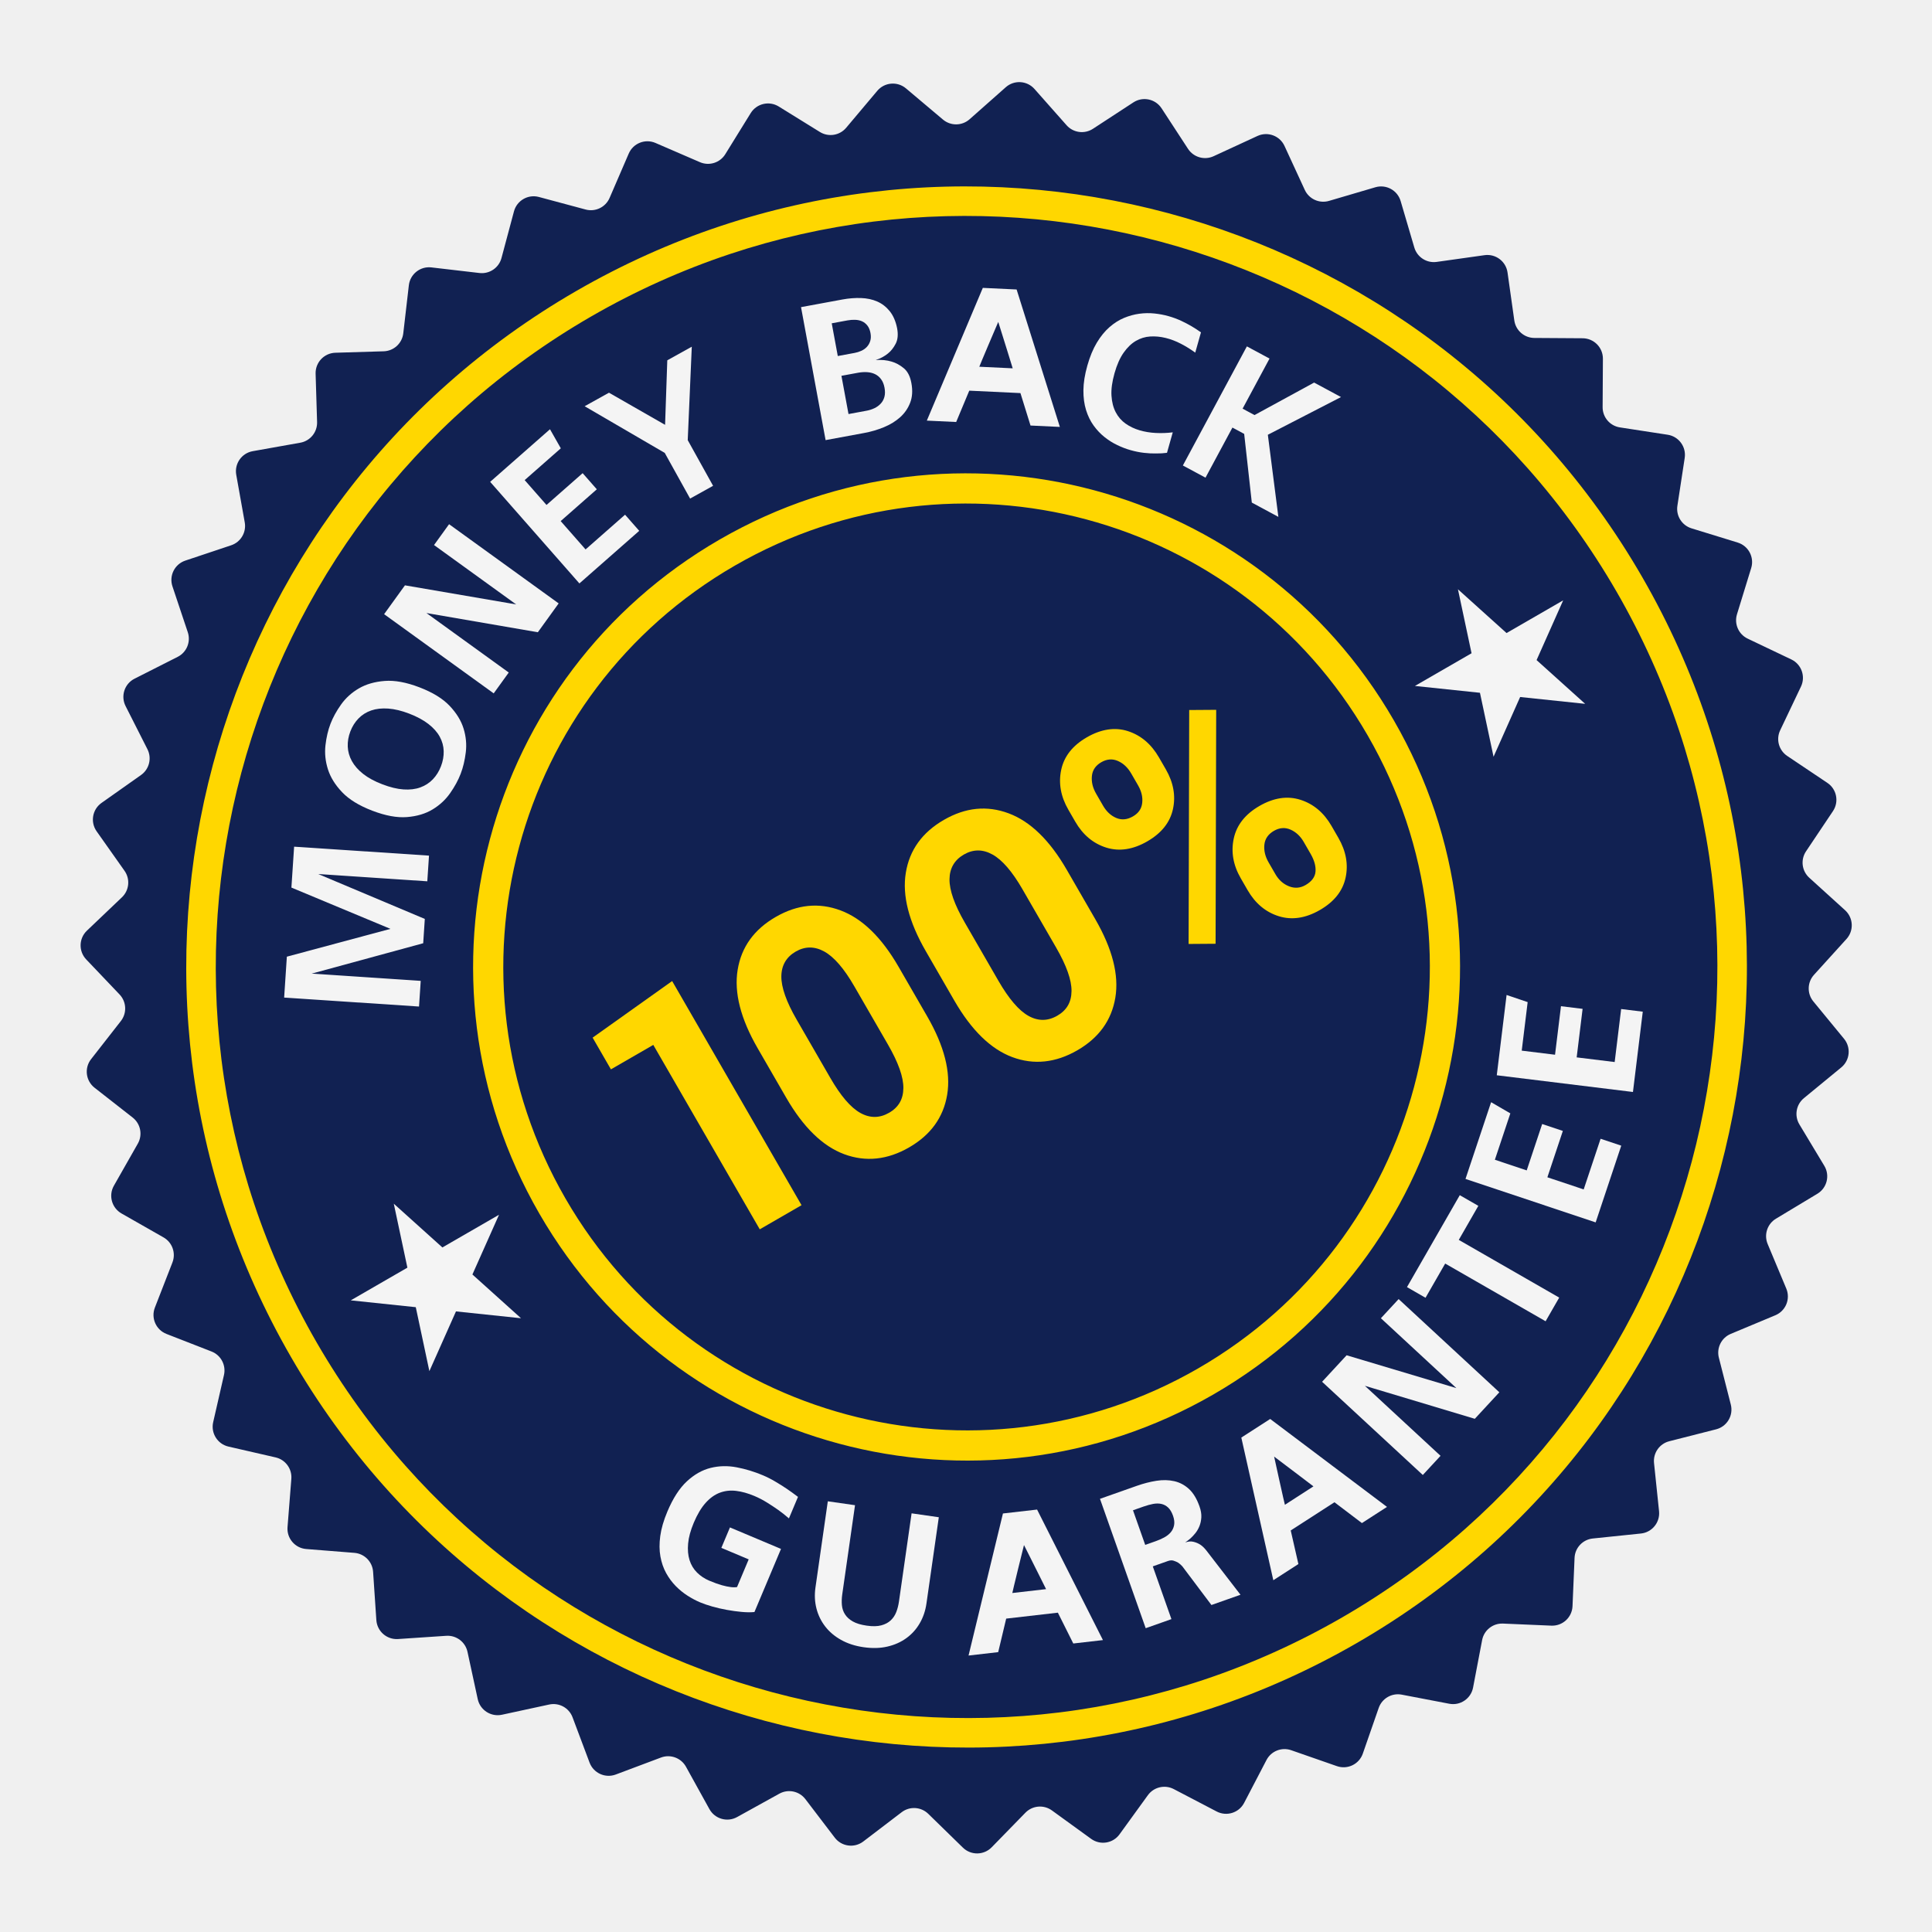
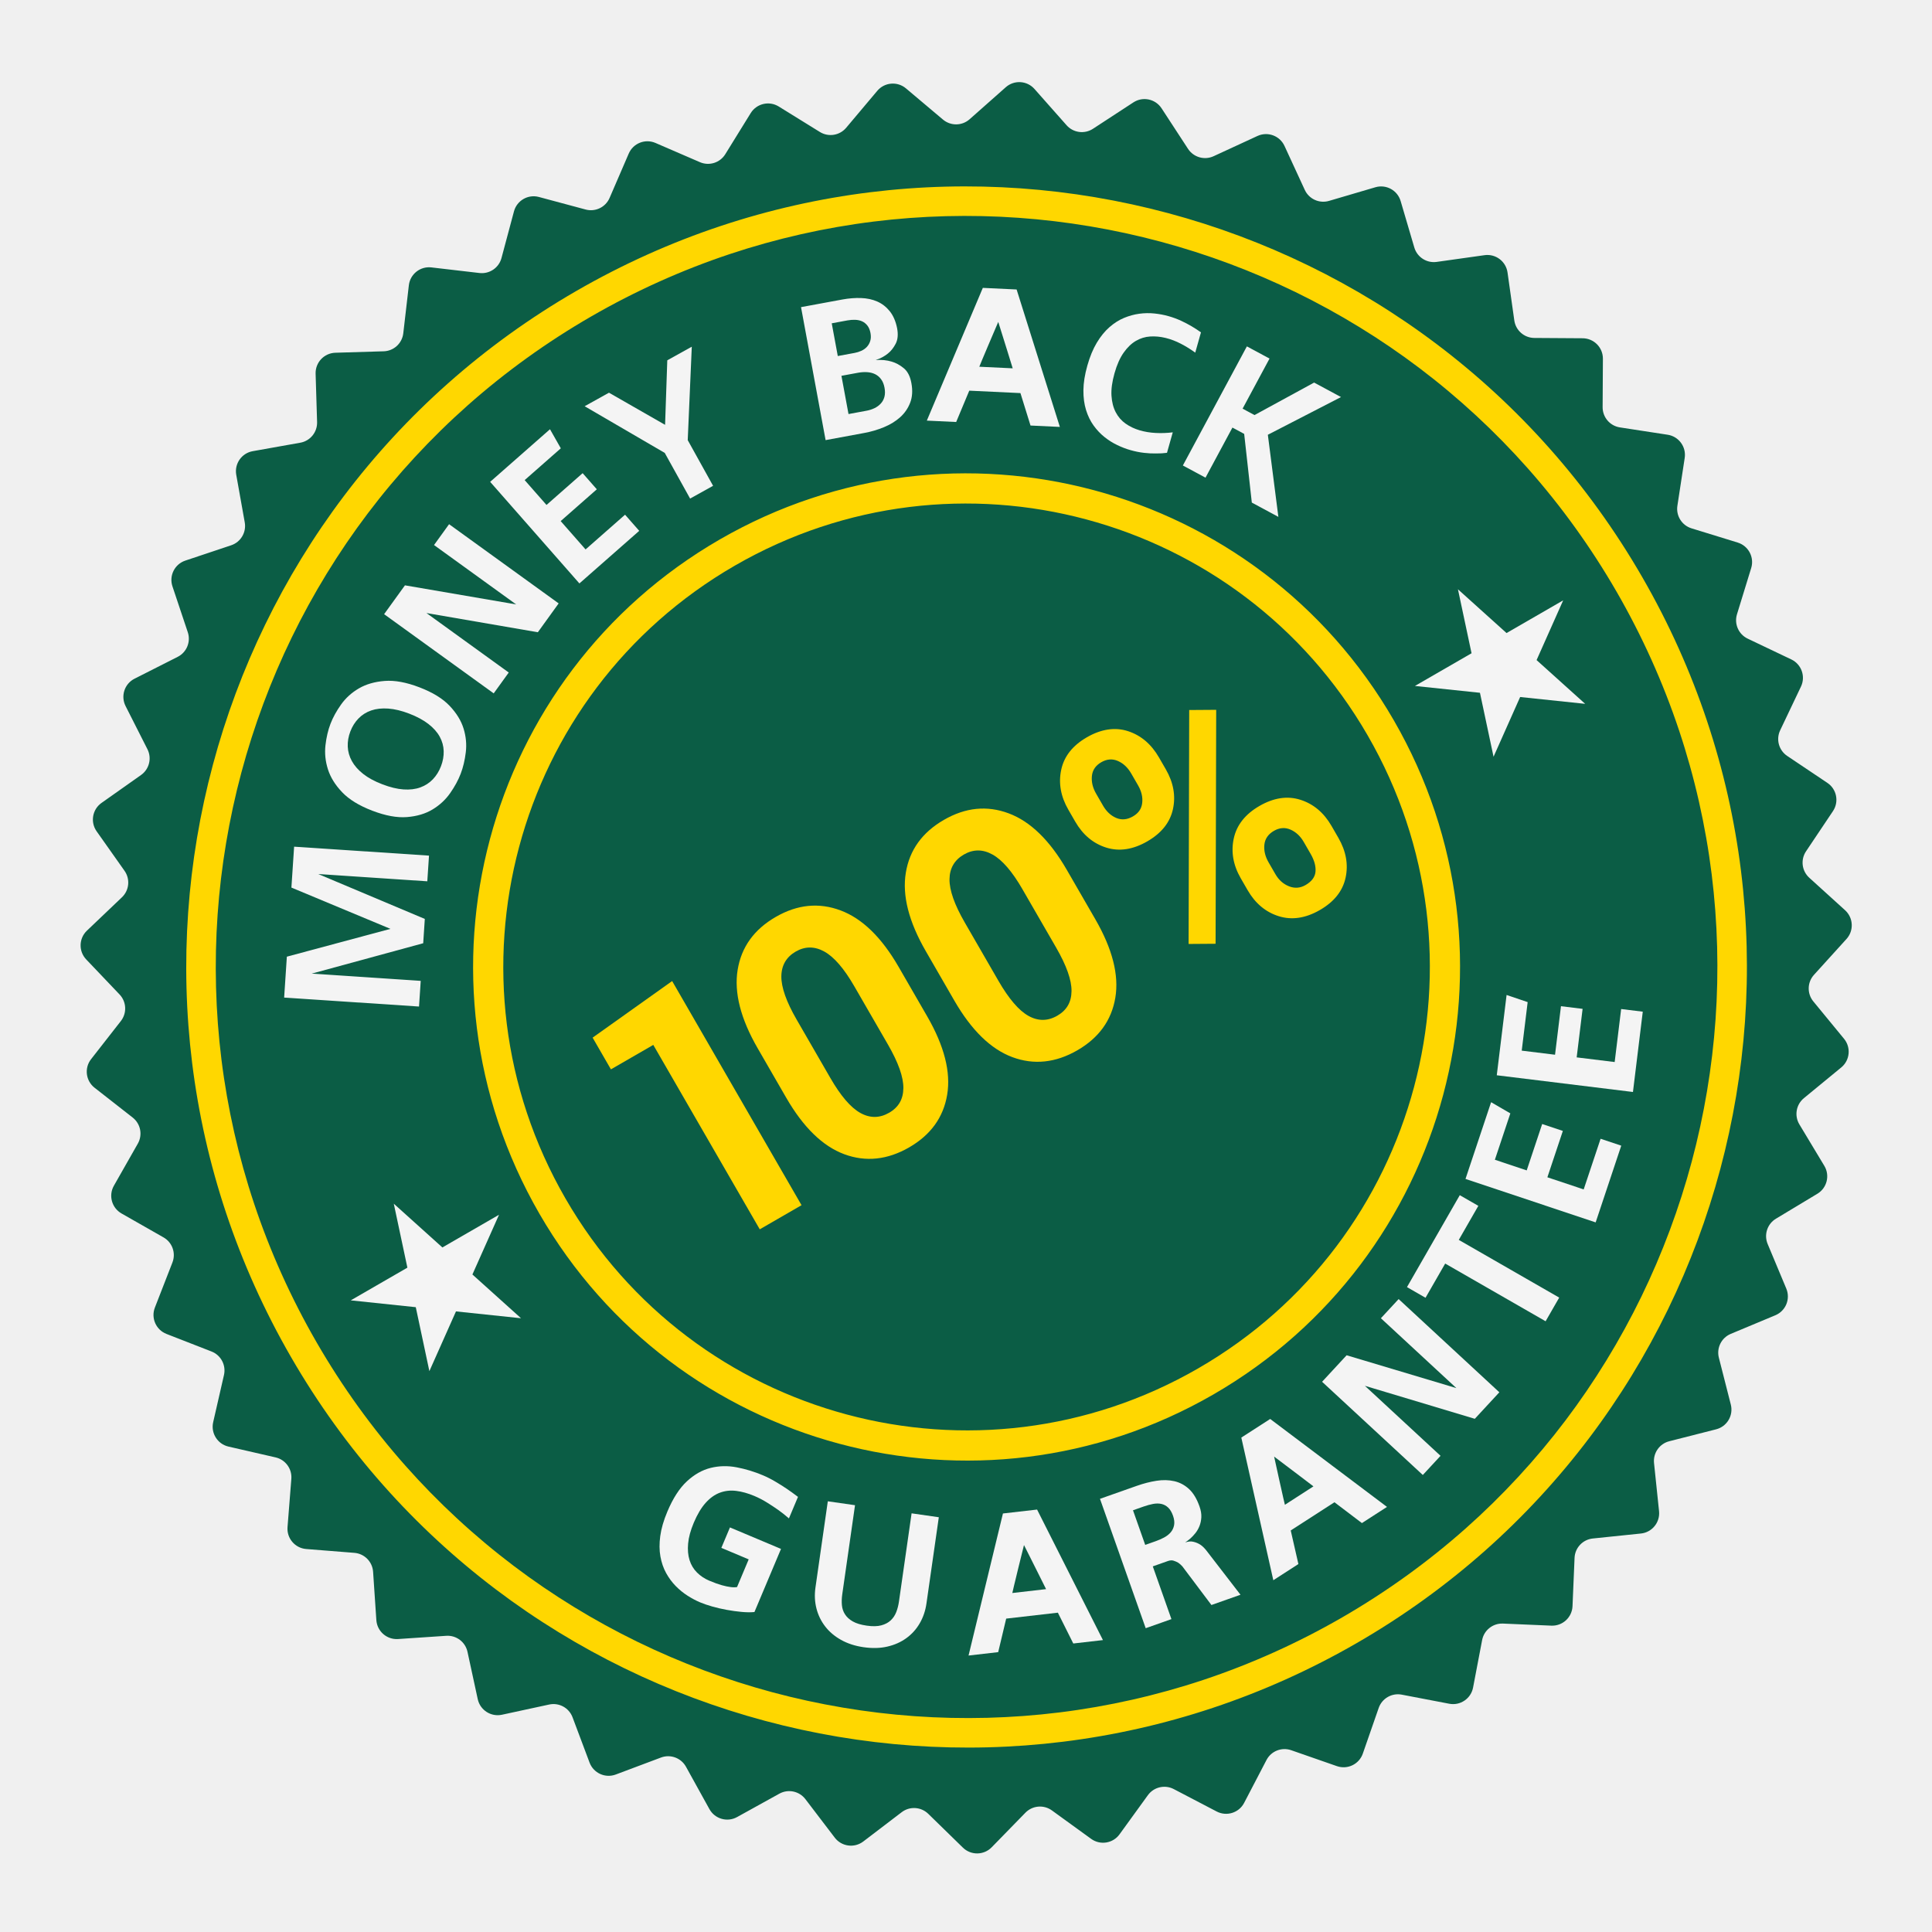
<svg xmlns="http://www.w3.org/2000/svg" width="192" height="192" viewBox="0 0 192 192" fill="none">
  <g clipPath="url(#clip0_1180_18316)">
-     <path d="M172.693 53.919L168.102 52.506C167.143 52.211 166.545 51.257 166.697 50.265L167.424 45.511C167.593 44.407 166.835 43.373 165.731 43.204L160.983 42.474C159.991 42.322 159.261 41.465 159.267 40.462L159.295 35.652C159.301 34.534 158.401 33.623 157.284 33.616L152.481 33.585C151.478 33.579 150.63 32.837 150.49 31.844L149.817 27.081C149.661 25.974 148.638 25.203 147.531 25.359L142.776 26.028C141.782 26.168 140.836 25.558 140.552 24.595L139.194 19.98C138.878 18.909 137.754 18.295 136.682 18.61L132.075 19.965C131.112 20.247 130.087 19.782 129.667 18.871L127.652 14.503C127.184 13.488 125.982 13.044 124.967 13.512L120.607 15.524C119.696 15.944 118.614 15.632 118.065 14.792L115.436 10.764C114.825 9.828 113.571 9.564 112.636 10.175L108.615 12.8C107.775 13.348 106.66 13.198 105.995 12.446L102.807 8.844C102.066 8.006 100.788 7.928 99.952 8.669L96.356 11.852C95.605 12.517 94.48 12.531 93.712 11.884L90.034 8.784C89.179 8.063 87.903 8.172 87.183 9.026L84.09 12.7C83.444 13.467 82.332 13.644 81.479 13.116L77.39 10.584C76.439 9.996 75.193 10.289 74.605 11.239L72.079 15.324C71.552 16.178 70.478 16.515 69.557 16.116L65.143 14.207C64.117 13.764 62.927 14.235 62.484 15.261L60.58 19.671C60.182 20.592 59.169 21.082 58.2 20.822L53.555 19.575C52.476 19.286 51.367 19.926 51.078 21.006L49.836 25.646C49.577 26.616 48.646 27.247 47.649 27.131L42.873 26.575C41.763 26.445 40.76 27.24 40.631 28.35L40.078 33.123C39.963 34.12 39.134 34.881 38.131 34.911L33.325 35.056C32.208 35.09 31.331 36.023 31.365 37.14L31.512 41.942C31.543 42.945 30.834 43.819 29.847 43.995L25.114 44.838C24.014 45.034 23.282 46.085 23.478 47.185L24.323 51.915C24.499 52.903 23.925 53.871 22.974 54.189L18.414 55.713C17.355 56.067 16.784 57.213 17.138 58.273L18.662 62.83C18.981 63.782 18.554 64.824 17.659 65.277L13.37 67.448C12.373 67.953 11.975 69.171 12.48 70.168L14.651 74.454C15.105 75.35 14.834 76.442 14.014 77.021L10.087 79.795C9.175 80.439 8.958 81.701 9.603 82.615L12.375 86.54C12.954 87.36 12.845 88.48 12.118 89.172L8.638 92.488C7.829 93.258 7.798 94.539 8.569 95.348L11.882 98.828C12.574 99.555 12.629 100.68 12.011 101.47L9.051 105.259C8.363 106.139 8.519 107.41 9.399 108.099L13.183 111.059C13.974 111.677 14.192 112.782 13.696 113.654L11.319 117.833C10.766 118.804 11.106 120.04 12.077 120.593L16.251 122.971C17.123 123.468 17.5 124.528 17.136 125.464L15.392 129.945C14.987 130.986 15.503 132.159 16.544 132.565L21.02 134.31C21.955 134.674 22.482 135.669 22.258 136.647L21.185 141.335C20.936 142.425 21.616 143.51 22.706 143.76L27.388 144.835C28.366 145.059 29.032 145.967 28.953 146.967L28.574 151.762C28.486 152.876 29.317 153.851 30.431 153.94L35.219 154.321C36.219 154.401 37.01 155.202 37.078 156.203L37.401 161.002C37.476 162.117 38.441 162.96 39.555 162.886L44.347 162.565C45.348 162.498 46.247 163.176 46.459 164.157L47.477 168.858C47.714 169.95 48.791 170.644 49.883 170.409L54.577 169.394C55.558 169.182 56.546 169.721 56.899 170.661L58.59 175.165C58.984 176.211 60.15 176.741 61.195 176.349L65.691 174.661C66.63 174.309 67.686 174.698 68.172 175.577L70.501 179.786C71.042 180.764 72.273 181.118 73.251 180.577L77.452 178.253C78.33 177.767 79.432 177.999 80.04 178.798L82.957 182.623C83.634 183.512 84.903 183.683 85.791 183.006L89.61 180.094C90.408 179.485 91.531 179.554 92.25 180.256L95.692 183.616C96.492 184.397 97.772 184.381 98.552 183.582L101.905 180.144C102.606 179.426 103.727 179.33 104.54 179.92L108.434 182.743C109.338 183.399 110.603 183.198 111.258 182.293L114.075 178.404C114.664 177.591 115.759 177.334 116.649 177.798L120.912 180.025C121.903 180.542 123.125 180.159 123.641 179.168L125.862 174.909C126.326 174.019 127.372 173.605 128.319 173.935L132.861 175.517C133.916 175.884 135.069 175.327 135.436 174.271L137.013 169.734C137.343 168.786 138.317 168.224 139.303 168.412L144.026 169.316C145.123 169.526 146.183 168.806 146.392 167.709L147.292 162.99C147.48 162.004 148.362 161.306 149.364 161.349L154.168 161.555C155.284 161.603 156.227 160.737 156.275 159.621L156.478 154.82C156.52 153.818 157.291 152.998 158.289 152.894L163.072 152.399C164.183 152.284 164.989 151.29 164.874 150.178L164.376 145.399C164.272 144.401 164.916 143.478 165.888 143.23L170.547 142.043C171.629 141.767 172.282 140.666 172.006 139.583L170.819 134.927C170.571 133.955 171.073 132.948 171.998 132.561L176.434 130.708C177.465 130.277 177.951 129.092 177.521 128.061L175.668 123.628C175.281 122.702 175.631 121.632 176.491 121.114L180.609 118.634C181.566 118.058 181.875 116.815 181.298 115.858L178.821 111.741C178.303 110.881 178.494 109.771 179.268 109.134L182.982 106.081C183.845 105.372 183.969 104.097 183.259 103.234L180.208 99.521C179.571 98.746 179.598 97.62 180.272 96.877L183.501 93.316C184.252 92.488 184.189 91.209 183.361 90.457L179.803 87.229C179.059 86.554 178.923 85.437 179.481 84.603L182.157 80.609C182.779 79.68 182.531 78.424 181.603 77.802L177.612 75.125C176.778 74.566 176.48 73.481 176.912 72.574L178.978 68.232C179.458 67.224 179.029 66.016 178.021 65.535L173.684 63.468C172.778 63.037 172.325 62.006 172.619 61.047L174.032 56.45C174.36 55.382 173.76 54.249 172.692 53.92L172.693 53.919Z" fill="#112152" />
+     <path d="M172.693 53.919L168.102 52.506C167.143 52.211 166.545 51.257 166.697 50.265L167.424 45.511C167.593 44.407 166.835 43.373 165.731 43.204L160.983 42.474C159.991 42.322 159.261 41.465 159.267 40.462L159.295 35.652C159.301 34.534 158.401 33.623 157.284 33.616L152.481 33.585C151.478 33.579 150.63 32.837 150.49 31.844L149.817 27.081C149.661 25.974 148.638 25.203 147.531 25.359L142.776 26.028C141.782 26.168 140.836 25.558 140.552 24.595L139.194 19.98C138.878 18.909 137.754 18.295 136.682 18.61L132.075 19.965C131.112 20.247 130.087 19.782 129.667 18.871L127.652 14.503C127.184 13.488 125.982 13.044 124.967 13.512L120.607 15.524C119.696 15.944 118.614 15.632 118.065 14.792L115.436 10.764C114.825 9.828 113.571 9.564 112.636 10.175L108.615 12.8C107.775 13.348 106.66 13.198 105.995 12.446L102.807 8.844C102.066 8.006 100.788 7.928 99.952 8.669L96.356 11.852C95.605 12.517 94.48 12.531 93.712 11.884L90.034 8.784C89.179 8.063 87.903 8.172 87.183 9.026L84.09 12.7C83.444 13.467 82.332 13.644 81.479 13.116L77.39 10.584C76.439 9.996 75.193 10.289 74.605 11.239L72.079 15.324C71.552 16.178 70.478 16.515 69.557 16.116L65.143 14.207C64.117 13.764 62.927 14.235 62.484 15.261L60.58 19.671C60.182 20.592 59.169 21.082 58.2 20.822L53.555 19.575C52.476 19.286 51.367 19.926 51.078 21.006L49.836 25.646C49.577 26.616 48.646 27.247 47.649 27.131L42.873 26.575C41.763 26.445 40.76 27.24 40.631 28.35L40.078 33.123C39.963 34.12 39.134 34.881 38.131 34.911L33.325 35.056C32.208 35.09 31.331 36.023 31.365 37.14L31.512 41.942C31.543 42.945 30.834 43.819 29.847 43.995L25.114 44.838C24.014 45.034 23.282 46.085 23.478 47.185L24.323 51.915C24.499 52.903 23.925 53.871 22.974 54.189L18.414 55.713C17.355 56.067 16.784 57.213 17.138 58.273L18.662 62.83C18.981 63.782 18.554 64.824 17.659 65.277L13.37 67.448C12.373 67.953 11.975 69.171 12.48 70.168L14.651 74.454C15.105 75.35 14.834 76.442 14.014 77.021L10.087 79.795C9.175 80.439 8.958 81.701 9.603 82.615L12.375 86.54C12.954 87.36 12.845 88.48 12.118 89.172L8.638 92.488C7.829 93.258 7.798 94.539 8.569 95.348L11.882 98.828C12.574 99.555 12.629 100.68 12.011 101.47L9.051 105.259C8.363 106.139 8.519 107.41 9.399 108.099L13.183 111.059C13.974 111.677 14.192 112.782 13.696 113.654L11.319 117.833C10.766 118.804 11.106 120.04 12.077 120.593L16.251 122.971C17.123 123.468 17.5 124.528 17.136 125.464L15.392 129.945C14.987 130.986 15.503 132.159 16.544 132.565L21.02 134.31C21.955 134.674 22.482 135.669 22.258 136.647L21.185 141.335C20.936 142.425 21.616 143.51 22.706 143.76L27.388 144.835C28.366 145.059 29.032 145.967 28.953 146.967L28.574 151.762C28.486 152.876 29.317 153.851 30.431 153.94L35.219 154.321C36.219 154.401 37.01 155.202 37.078 156.203L37.401 161.002C37.476 162.117 38.441 162.96 39.555 162.886L44.347 162.565C45.348 162.498 46.247 163.176 46.459 164.157L47.477 168.858C47.714 169.95 48.791 170.644 49.883 170.409L54.577 169.394C55.558 169.182 56.546 169.721 56.899 170.661L58.59 175.165C58.984 176.211 60.15 176.741 61.195 176.349L65.691 174.661C66.63 174.309 67.686 174.698 68.172 175.577L70.501 179.786C71.042 180.764 72.273 181.118 73.251 180.577L77.452 178.253C78.33 177.767 79.432 177.999 80.04 178.798L82.957 182.623C83.634 183.512 84.903 183.683 85.791 183.006L89.61 180.094C90.408 179.485 91.531 179.554 92.25 180.256L95.692 183.616C96.492 184.397 97.772 184.381 98.552 183.582L101.905 180.144C102.606 179.426 103.727 179.33 104.54 179.92L108.434 182.743C109.338 183.399 110.603 183.198 111.258 182.293L114.075 178.404C114.664 177.591 115.759 177.334 116.649 177.798L120.912 180.025C121.903 180.542 123.125 180.159 123.641 179.168L125.862 174.909C126.326 174.019 127.372 173.605 128.319 173.935L132.861 175.517C133.916 175.884 135.069 175.327 135.436 174.271L137.013 169.734C137.343 168.786 138.317 168.224 139.303 168.412L144.026 169.316C145.123 169.526 146.183 168.806 146.392 167.709L147.292 162.99C147.48 162.004 148.362 161.306 149.364 161.349L154.168 161.555C155.284 161.603 156.227 160.737 156.275 159.621L156.478 154.82C156.52 153.818 157.291 152.998 158.289 152.894L163.072 152.399C164.183 152.284 164.989 151.29 164.874 150.178L164.376 145.399C164.272 144.401 164.916 143.478 165.888 143.23L170.547 142.043C171.629 141.767 172.282 140.666 172.006 139.583L170.819 134.927C170.571 133.955 171.073 132.948 171.998 132.561L176.434 130.708C177.465 130.277 177.951 129.092 177.521 128.061L175.668 123.628C175.281 122.702 175.631 121.632 176.491 121.114L180.609 118.634C181.566 118.058 181.875 116.815 181.298 115.858L178.821 111.741C178.303 110.881 178.494 109.771 179.268 109.134L182.982 106.081C183.845 105.372 183.969 104.097 183.259 103.234L180.208 99.521C179.571 98.746 179.598 97.62 180.272 96.877L183.501 93.316C184.252 92.488 184.189 91.209 183.361 90.457L179.803 87.229C179.059 86.554 178.923 85.437 179.481 84.603L182.157 80.609C182.779 79.68 182.531 78.424 181.603 77.802L177.612 75.125C176.778 74.566 176.48 73.481 176.912 72.574L178.978 68.232C179.458 67.224 179.029 66.016 178.021 65.535L173.684 63.468C172.778 63.037 172.325 62.006 172.619 61.047L174.032 56.45C174.36 55.382 173.76 54.249 172.692 53.92L172.693 53.919Z" fill="#0B5D45" />
    <path d="M144.889 58.563L149.719 62.912L155.347 59.662L152.704 65.599L157.533 69.947L151.07 69.268L148.427 75.204L147.076 68.848L140.613 68.169L146.241 64.92L144.889 58.563Z" fill="#F4F4F4" />
    <path d="M39.134 119.622L43.964 123.97L49.592 120.721L46.948 126.657L51.777 131.005L45.314 130.326L42.671 136.263L41.32 129.907L34.857 129.228L40.486 125.978L39.134 119.622Z" fill="#F4F4F4" />
    <path d="M72.542 151.793L77.615 153.929L74.975 160.202C74.593 160.239 74.164 160.234 73.689 160.189C73.214 160.145 72.727 160.077 72.228 159.987C71.729 159.897 71.247 159.785 70.781 159.653C70.315 159.519 69.913 159.382 69.578 159.241C69.17 159.07 68.755 158.849 68.332 158.579C67.909 158.309 67.514 157.989 67.149 157.616C66.784 157.243 66.467 156.814 66.198 156.327C65.93 155.841 65.741 155.292 65.631 154.681C65.52 154.071 65.516 153.395 65.615 152.654C65.715 151.913 65.949 151.105 66.317 150.23C66.876 148.901 67.526 147.893 68.265 147.21C69.004 146.527 69.791 146.083 70.626 145.877C71.461 145.671 72.319 145.652 73.202 145.819C74.084 145.986 74.957 146.251 75.821 146.615C76.228 146.787 76.638 146.994 77.051 147.239C77.464 147.483 77.838 147.718 78.173 147.944C78.509 148.17 78.885 148.441 79.303 148.758L78.403 150.897C78.019 150.566 77.667 150.287 77.346 150.06C77.025 149.834 76.658 149.591 76.244 149.332C75.831 149.073 75.402 148.85 74.959 148.664C74.335 148.401 73.738 148.235 73.168 148.164C72.597 148.093 72.058 148.151 71.548 148.339C71.039 148.526 70.566 148.863 70.129 149.349C69.691 149.835 69.296 150.497 68.943 151.336C68.626 152.091 68.439 152.778 68.384 153.396C68.328 154.015 68.376 154.564 68.527 155.044C68.678 155.524 68.926 155.935 69.269 156.277C69.612 156.618 70.017 156.888 70.485 157.085C70.977 157.292 71.393 157.443 71.735 157.537C72.076 157.631 72.361 157.692 72.591 157.718C72.843 157.753 73.062 157.754 73.247 157.719L74.404 154.969L71.687 153.825L72.542 151.794L72.542 151.793Z" fill="#F4F4F4" />
    <path d="M85.828 163.698C84.978 163.576 84.231 163.334 83.586 162.972C82.941 162.611 82.413 162.163 82.004 161.632C81.593 161.1 81.304 160.504 81.136 159.842C80.968 159.181 80.936 158.49 81.039 157.769L82.267 149.197L84.971 149.585L83.699 158.466C83.648 158.827 83.637 159.176 83.667 159.516C83.698 159.855 83.801 160.162 83.979 160.437C84.156 160.712 84.415 160.947 84.756 161.14C85.095 161.334 85.556 161.472 86.136 161.555C86.715 161.639 87.196 161.629 87.579 161.526C87.962 161.424 88.275 161.259 88.518 161.031C88.76 160.803 88.945 160.528 89.07 160.204C89.195 159.88 89.283 159.538 89.335 159.178L90.593 150.393L93.298 150.782L92.07 159.354C91.967 160.075 91.745 160.729 91.404 161.317C91.064 161.906 90.622 162.397 90.079 162.792C89.536 163.187 88.908 163.468 88.194 163.634C87.48 163.801 86.691 163.822 85.829 163.698L85.828 163.698Z" fill="#F4F4F4" />
    <path d="M105.131 160.265L99.994 160.856L99.2 164.187L96.253 164.526L99.671 150.408L103.064 150.019L109.609 162.99L106.662 163.329L105.13 160.265L105.131 160.265ZM103.958 157.926C103.651 157.307 103.382 156.769 103.152 156.311C102.923 155.853 102.68 155.371 102.426 154.863C102.171 154.356 101.949 153.916 101.763 153.545L101.173 155.93C101.103 156.226 101.032 156.519 100.961 156.808C100.889 157.098 100.827 157.354 100.774 157.576C100.722 157.798 100.665 158.043 100.604 158.312L103.958 157.926Z" fill="#F4F4F4" />
    <path d="M123.279 158.484L120.39 159.504L117.501 155.662C117.367 155.516 117.227 155.393 117.081 155.293C116.944 155.217 116.794 155.153 116.63 155.1C116.467 155.048 116.281 155.058 116.072 155.131L114.563 155.664L116.415 160.906L113.858 161.809L109.315 148.952L112.977 147.66C113.64 147.426 114.288 147.26 114.922 147.16C115.556 147.06 116.146 147.073 116.693 147.197C117.241 147.321 117.729 147.579 118.158 147.973C118.586 148.366 118.935 148.943 119.204 149.704C119.343 150.096 119.403 150.454 119.387 150.777C119.369 151.1 119.308 151.394 119.202 151.659C119.095 151.925 118.96 152.158 118.798 152.361C118.634 152.563 118.477 152.732 118.325 152.869C118.173 153.005 117.992 153.145 117.78 153.288C118.086 153.18 118.369 153.16 118.628 153.227C118.886 153.294 119.11 153.391 119.299 153.517C119.489 153.644 119.682 153.83 119.88 154.078L123.279 158.485L123.279 158.484ZM114.858 153.16C115.153 153.056 115.431 152.934 115.691 152.794C115.952 152.654 116.168 152.484 116.34 152.286C116.511 152.088 116.624 151.851 116.679 151.577C116.733 151.302 116.698 150.987 116.573 150.632C116.447 150.276 116.286 150.006 116.089 149.82C115.892 149.634 115.667 149.514 115.413 149.458C115.159 149.403 114.884 149.404 114.586 149.46C114.289 149.517 113.975 149.604 113.644 149.72L112.595 150.09L113.81 153.53L114.859 153.159L114.858 153.16Z" fill="#F4F4F4" />
    <path d="M132.616 149.293L128.271 152.095L129.033 155.434L126.541 157.041L123.361 142.865L126.23 141.015L137.838 149.755L135.346 151.362L132.617 149.292L132.616 149.293ZM130.529 147.714C129.98 147.294 129.501 146.93 129.092 146.621C128.684 146.312 128.253 145.986 127.8 145.644C127.347 145.301 126.954 145.005 126.622 144.755L127.149 147.155C127.217 147.452 127.283 147.746 127.347 148.037C127.411 148.329 127.468 148.585 127.519 148.808C127.57 149.03 127.627 149.276 127.692 149.544L130.528 147.714L130.529 147.714Z" fill="#F4F4F4" />
    <path d="M149.003 138.364L146.565 140.999L135.642 137.721L143.159 144.678L141.397 146.582L131.388 137.319L133.826 134.685L144.735 137.949L137.232 131.005L138.995 129.101L149.004 138.364L149.003 138.364Z" fill="#F4F4F4" />
    <path d="M145.071 118.776L146.915 119.835L144.972 123.219L154.952 128.954L153.601 131.305L143.621 125.571L141.667 128.971L139.824 127.912L145.071 118.776Z" fill="#F4F4F4" />
    <path d="M157.385 118.203L159.065 113.169L161.118 113.855L158.575 121.48L145.64 117.16L148.184 109.535L150.096 110.647L148.559 115.255L151.723 116.312L153.26 111.703L155.314 112.39L153.777 116.998L157.385 118.203Z" fill="#F4F4F4" />
    <path d="M160.464 105.545L161.108 100.276L163.257 100.54L162.281 108.52L148.747 106.859L149.723 98.879L151.817 99.589L151.228 104.411L154.538 104.818L155.128 99.995L157.277 100.259L156.688 105.081L160.463 105.544L160.464 105.545Z" fill="#F4F4F4" />
    <path d="M29.23 84.142L42.634 85.032L42.465 87.582L31.63 86.863L42.217 91.322L42.058 93.738L30.976 96.758L41.811 97.478L41.642 100.029L28.238 99.139L28.507 95.073L38.801 92.309L28.96 88.207L29.229 84.142L29.23 84.142Z" fill="#F4F4F4" />
    <path d="M32.844 71.931C33.087 71.297 33.439 70.657 33.899 70.01C34.359 69.364 34.947 68.832 35.664 68.413C36.38 67.995 37.236 67.748 38.233 67.671C39.23 67.594 40.381 67.805 41.685 68.306C43.001 68.811 44.001 69.425 44.684 70.147C45.368 70.869 45.83 71.623 46.071 72.409C46.312 73.194 46.385 73.98 46.289 74.766C46.194 75.553 46.024 76.264 45.781 76.898C45.538 77.532 45.189 78.173 44.735 78.822C44.281 79.471 43.7 80.01 42.994 80.438C42.287 80.867 41.439 81.121 40.447 81.2C39.456 81.28 38.303 81.067 36.987 80.562C35.683 80.062 34.686 79.449 33.997 78.725C33.307 78.001 32.837 77.24 32.586 76.444C32.335 75.648 32.255 74.855 32.344 74.066C32.434 73.278 32.6 72.566 32.843 71.932L32.844 71.931ZM43.825 76.146C44.018 75.644 44.107 75.143 44.093 74.643C44.078 74.143 43.949 73.668 43.702 73.217C43.457 72.766 43.083 72.344 42.581 71.953C42.08 71.562 41.44 71.217 40.662 70.918C39.909 70.628 39.215 70.462 38.58 70.417C37.945 70.373 37.383 70.435 36.892 70.604C36.402 70.773 35.982 71.037 35.632 71.396C35.281 71.755 35.01 72.186 34.817 72.689C34.625 73.191 34.539 73.693 34.559 74.195C34.58 74.698 34.717 75.179 34.972 75.641C35.228 76.102 35.603 76.528 36.099 76.917C36.595 77.306 37.226 77.648 37.991 77.941C38.769 78.24 39.472 78.41 40.101 78.453C40.73 78.495 41.287 78.428 41.773 78.251C42.26 78.074 42.675 77.804 43.02 77.443C43.364 77.081 43.633 76.649 43.825 76.146Z" fill="#F4F4F4" />
    <path d="M55.519 59.966L53.45 62.832L42.38 60.923L50.559 66.835L49.063 68.907L38.173 61.036L40.243 58.17L51.297 60.067L43.133 54.166L44.629 52.094L55.519 59.965L55.519 59.966Z" fill="#F4F4F4" />
    <path d="M58.193 54.602L62.117 51.151L63.526 52.754L57.581 57.981L48.712 47.885L54.657 42.658L55.733 44.553L52.141 47.712L54.311 50.182L57.903 47.023L59.311 48.626L55.719 51.785L58.193 54.601L58.193 54.602Z" fill="#F4F4F4" />
    <path d="M66.062 45.01L58.102 40.371L60.52 39.027L66.095 42.22L66.314 35.808L68.749 34.455L68.346 43.741L70.866 48.279L68.582 49.548L66.062 45.01Z" fill="#F4F4F4" />
    <path d="M90.574 38.078C90.709 38.809 90.669 39.455 90.453 40.016C90.238 40.578 89.907 41.059 89.46 41.461C89.013 41.862 88.475 42.194 87.846 42.453C87.217 42.713 86.562 42.905 85.882 43.03L82.047 43.739L79.605 30.523L83.704 29.766C84.347 29.647 84.966 29.598 85.562 29.618C86.159 29.638 86.698 29.754 87.18 29.965C87.661 30.176 88.075 30.497 88.422 30.928C88.769 31.359 89.012 31.92 89.153 32.611L89.156 32.63C89.27 33.248 89.221 33.759 89.01 34.163C88.798 34.567 88.545 34.888 88.25 35.124C87.899 35.411 87.49 35.63 87.023 35.781C87.602 35.739 88.132 35.791 88.615 35.937C89.028 36.056 89.425 36.273 89.809 36.586C90.192 36.9 90.445 37.384 90.566 38.04L90.573 38.078L90.574 38.078ZM86.118 40.817C86.395 40.766 86.656 40.682 86.902 40.565C87.147 40.448 87.356 40.295 87.53 40.106C87.704 39.918 87.825 39.694 87.894 39.433C87.963 39.172 87.966 38.872 87.903 38.532C87.84 38.191 87.726 37.909 87.561 37.686C87.396 37.462 87.195 37.294 86.96 37.181C86.724 37.068 86.461 37.003 86.172 36.985C85.882 36.967 85.586 36.986 85.284 37.041L83.621 37.348L84.324 41.148L86.118 40.817L86.118 40.817ZM83.258 35.382L84.939 35.071C85.166 35.029 85.387 34.959 85.604 34.861C85.82 34.762 86.004 34.63 86.156 34.465C86.307 34.3 86.418 34.104 86.486 33.876C86.555 33.648 86.562 33.39 86.509 33.1C86.453 32.797 86.352 32.552 86.207 32.363C86.061 32.175 85.889 32.035 85.689 31.941C85.49 31.848 85.262 31.795 85.006 31.784C84.75 31.773 84.49 31.791 84.225 31.84L82.657 32.13L83.258 35.382L83.258 35.382Z" fill="#F4F4F4" />
    <path d="M101.41 39.065L96.325 38.824L95.024 41.938L92.107 41.8L97.672 28.609L101.03 28.768L105.328 42.427L102.411 42.289L101.41 39.065L101.41 39.065ZM100.641 36.603C100.442 35.952 100.266 35.386 100.116 34.903C99.966 34.422 99.807 33.913 99.64 33.379C99.472 32.845 99.328 32.383 99.205 31.992L98.254 34.218C98.138 34.495 98.022 34.769 97.907 35.039C97.792 35.31 97.691 35.549 97.604 35.757C97.517 35.964 97.423 36.194 97.322 36.446L100.641 36.603Z" fill="#F4F4F4" />
    <path d="M116.095 31.409C116.564 31.541 116.994 31.7 117.388 31.884C117.781 32.069 118.126 32.25 118.423 32.426C118.765 32.63 119.074 32.83 119.351 33.029L118.782 35.045C118.341 34.721 117.869 34.427 117.363 34.165C116.859 33.902 116.348 33.708 115.831 33.582C115.314 33.456 114.805 33.409 114.304 33.44C113.803 33.471 113.329 33.617 112.883 33.877C112.437 34.138 112.031 34.529 111.664 35.051C111.297 35.574 110.995 36.254 110.759 37.093C110.519 37.944 110.418 38.688 110.458 39.325C110.498 39.962 110.639 40.512 110.882 40.973C111.124 41.435 111.451 41.81 111.862 42.099C112.272 42.389 112.733 42.608 113.243 42.76C113.752 42.91 114.293 43 114.864 43.028C115.435 43.056 115.996 43.035 116.548 42.965L115.974 45C115.627 45.048 115.255 45.07 114.858 45.064C114.509 45.072 114.119 45.052 113.687 45.003C113.255 44.954 112.805 44.863 112.337 44.731C111.917 44.613 111.485 44.447 111.039 44.235C110.593 44.022 110.169 43.756 109.767 43.436C109.365 43.116 109.004 42.734 108.683 42.291C108.362 41.847 108.111 41.333 107.93 40.749C107.749 40.165 107.662 39.508 107.668 38.777C107.675 38.047 107.805 37.231 108.059 36.331C108.31 35.443 108.623 34.686 108.999 34.059C109.375 33.433 109.793 32.919 110.253 32.516C110.713 32.113 111.195 31.807 111.7 31.596C112.205 31.386 112.714 31.247 113.226 31.178C113.737 31.11 114.238 31.102 114.73 31.154C115.221 31.206 115.675 31.291 116.095 31.41L116.095 31.409Z" fill="#F4F4F4" />
    <path d="M127.043 51.367L124.404 49.946L123.645 43.12L122.477 42.492L119.802 47.47L117.552 46.259L123.913 34.423L126.164 35.634L123.488 40.612L124.672 41.249L130.596 38.02L133.269 39.459L125.997 43.207L127.043 51.367Z" fill="#F4F4F4" />
    <path fill-rule="evenodd" clip-rule="evenodd" d="M73.029 56.21C51.016 68.919 43.48 97.08 56.198 119.109C68.917 141.138 97.073 148.691 119.085 135.982C141.098 123.273 148.635 95.112 135.917 73.083C123.198 51.054 95.042 43.501 73.029 56.21ZM53.6 120.609C40.054 97.147 48.08 67.151 71.529 53.612C94.979 40.074 124.969 48.121 138.515 71.583C152.061 95.046 144.035 125.042 120.585 138.58C97.136 152.119 67.146 144.071 53.6 120.609Z" fill="#FFD700" />
    <path d="M58.737 31.458C63.121 28.926 67.758 26.839 72.516 25.253C77.153 23.709 81.963 22.621 86.812 22.02C91.574 21.43 96.423 21.304 101.224 21.645C105.981 21.982 110.731 22.781 115.344 24.019C119.957 25.256 124.47 26.943 128.758 29.032C133.086 31.141 137.223 33.677 141.053 36.573C144.952 39.521 148.575 42.871 151.819 46.531C155.149 50.286 158.121 54.415 160.655 58.803C163.188 63.191 165.277 67.83 166.865 72.592C168.413 77.231 169.503 82.043 170.106 86.895C170.698 91.659 170.827 96.51 170.489 101.312C170.155 106.07 169.358 110.822 168.124 115.436C166.889 120.05 165.205 124.564 163.12 128.851C161.014 133.179 158.481 137.315 155.589 141.145C152.644 145.044 149.297 148.666 145.641 151.908C141.888 155.237 137.762 158.208 133.378 160.739C128.993 163.271 124.357 165.358 119.599 166.944C114.962 168.488 110.152 169.576 105.303 170.177C100.541 170.767 95.692 170.894 90.891 170.552C86.134 170.215 81.384 169.416 76.771 168.179C72.158 166.941 67.645 165.254 63.357 163.165C59.029 161.057 54.892 158.52 51.062 155.624C47.162 152.676 43.54 149.326 40.296 145.667C36.966 141.911 33.993 137.782 31.46 133.394C28.927 129.006 26.837 124.367 25.25 119.606C23.702 114.967 22.612 110.154 22.009 105.303C21.417 100.538 21.288 95.688 21.626 90.885C21.96 86.127 22.757 81.375 23.991 76.761C25.226 72.148 26.909 67.634 28.995 63.346C31.101 59.018 33.634 54.882 36.526 51.053C39.471 47.153 42.818 43.532 46.474 40.289C50.227 36.961 54.353 33.989 58.737 31.458ZM57.27 28.918C20.191 50.325 7.498 97.758 28.92 134.861C50.341 171.964 97.765 184.687 134.844 163.28C171.924 141.872 184.617 94.44 163.195 57.337C141.774 20.233 94.35 7.51 57.27 28.918Z" fill="#FFD700" />
    <path d="M79.657 119.77L75.504 122.168L64.923 103.841L60.713 106.271L58.894 103.12L66.797 97.496L79.657 119.771L79.657 119.77Z" fill="#FFD700" />
    <path d="M92.14 100.998C93.842 103.945 94.505 106.544 94.129 108.794C93.753 111.044 92.493 112.788 90.351 114.025C88.208 115.262 86.037 115.499 83.896 114.702C81.755 113.906 79.833 112.033 78.131 109.086L75.296 104.175C73.6 101.238 72.937 98.639 73.307 96.379C73.677 94.118 74.938 92.367 77.091 91.124C79.243 89.881 81.381 89.671 83.533 90.475C85.686 91.279 87.609 93.149 89.305 96.087L92.14 100.998L92.14 100.998ZM84.898 98.013C83.881 96.25 82.888 95.101 81.922 94.565C80.955 94.03 80.007 94.03 79.078 94.566C78.149 95.103 77.664 95.926 77.65 97.02C77.638 98.115 78.143 99.549 79.166 101.321L82.511 107.114C83.546 108.908 84.543 110.071 85.502 110.604C86.461 111.137 87.415 111.13 88.363 110.583C89.311 110.035 89.763 109.231 89.776 108.136C89.789 107.042 89.278 105.598 88.243 103.805L84.898 98.012L84.898 98.013Z" fill="#FFD700" />
    <path d="M108.851 91.353C110.553 94.301 111.216 96.9 110.84 99.15C110.464 101.4 109.204 103.143 107.062 104.38C104.919 105.617 102.748 105.854 100.607 105.057C98.466 104.261 96.544 102.389 94.842 99.441L92.007 94.53C90.311 91.593 89.648 88.995 90.019 86.734C90.388 84.474 91.649 82.722 93.802 81.48C95.954 80.237 98.092 80.026 100.244 80.83C102.397 81.634 104.32 83.505 106.016 86.442L108.851 91.353L108.851 91.353ZM101.609 88.368C100.591 86.606 99.599 85.456 98.632 84.921C97.666 84.385 96.718 84.386 95.789 84.922C94.86 85.458 94.374 86.282 94.361 87.376C94.348 88.47 94.853 89.904 95.877 91.677L99.221 97.47C100.257 99.263 101.254 100.427 102.213 100.96C103.172 101.493 104.125 101.486 105.073 100.939C106.022 100.391 106.474 99.587 106.487 98.492C106.5 97.398 105.988 95.954 104.953 94.161L101.608 88.368L101.609 88.368Z" fill="#FFD700" />
    <path d="M106.174 80.472C105.414 79.156 105.177 77.832 105.463 76.497C105.748 75.163 106.597 74.088 108.01 73.272C109.423 72.457 110.803 72.241 112.093 72.659C113.383 73.077 114.412 73.949 115.177 75.274L115.857 76.452C116.617 77.768 116.853 79.087 116.567 80.407C116.28 81.729 115.431 82.797 114.018 83.613C112.605 84.429 111.236 84.641 109.939 84.234C108.642 83.827 107.614 82.966 106.854 81.65L106.174 80.472ZM109.613 80.057C109.955 80.649 110.393 81.058 110.93 81.286C111.466 81.514 112.018 81.463 112.587 81.135C113.156 80.806 113.445 80.371 113.511 79.795C113.578 79.22 113.44 78.637 113.098 78.045L112.418 76.867C112.077 76.276 111.635 75.861 111.093 75.623C110.551 75.386 110 75.428 109.441 75.751C108.882 76.073 108.572 76.528 108.512 77.113C108.451 77.699 108.592 78.288 108.934 78.879L109.614 80.057L109.613 80.057ZM120.804 93.79L118.122 93.809L118.182 70.561L120.864 70.542L120.804 93.79ZM123.307 87.286C122.553 85.981 122.321 84.66 122.611 83.322C122.901 81.986 123.752 80.909 125.165 80.093C126.578 79.278 127.946 79.069 129.241 79.484C130.536 79.899 131.564 80.764 132.324 82.08L133.004 83.258C133.769 84.584 134.009 85.907 133.722 87.229C133.436 88.55 132.586 89.618 131.173 90.434C129.761 91.25 128.388 91.461 127.083 91.052C125.778 90.642 124.746 89.78 123.987 88.464L123.307 87.286ZM126.746 86.871C127.081 87.452 127.532 87.855 128.098 88.079C128.663 88.304 129.212 88.262 129.743 87.956C130.359 87.6 130.689 87.155 130.734 86.619C130.779 86.083 130.616 85.494 130.245 84.851L129.565 83.673C129.229 83.092 128.79 82.683 128.248 82.445C127.706 82.207 127.155 82.249 126.596 82.572C126.037 82.895 125.713 83.357 125.652 83.943C125.592 84.529 125.73 85.112 126.066 85.693L126.746 86.871L126.746 86.871Z" fill="#FFD700" />
  </g>
  <defs>
    <clipPath id="clip0_1180_18316">
      <rect width="192" height="192" fill="white" />
    </clipPath>
  </defs>
</svg>
